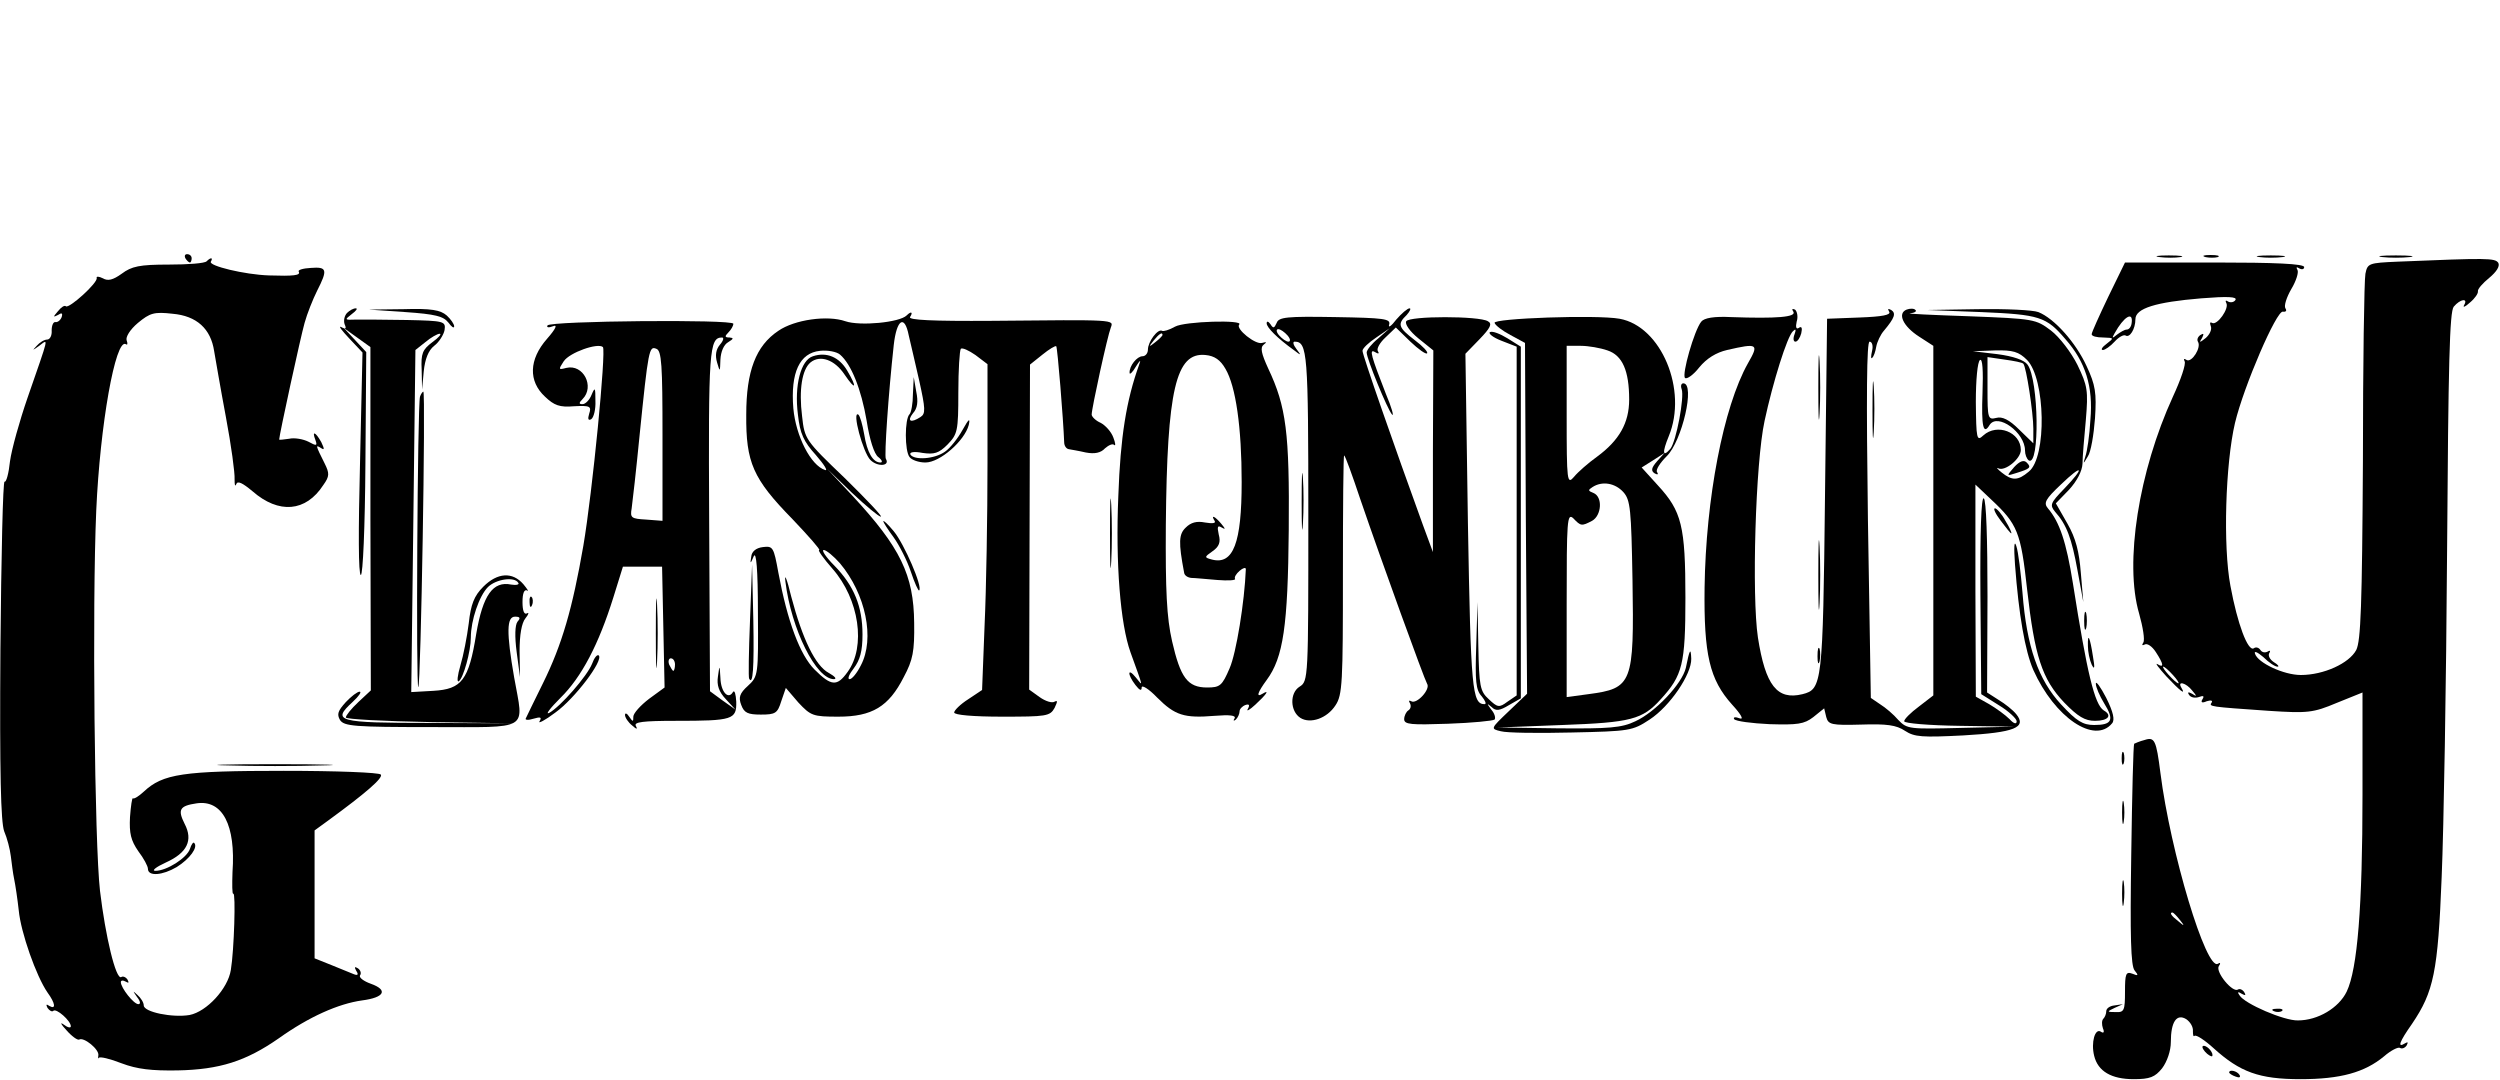
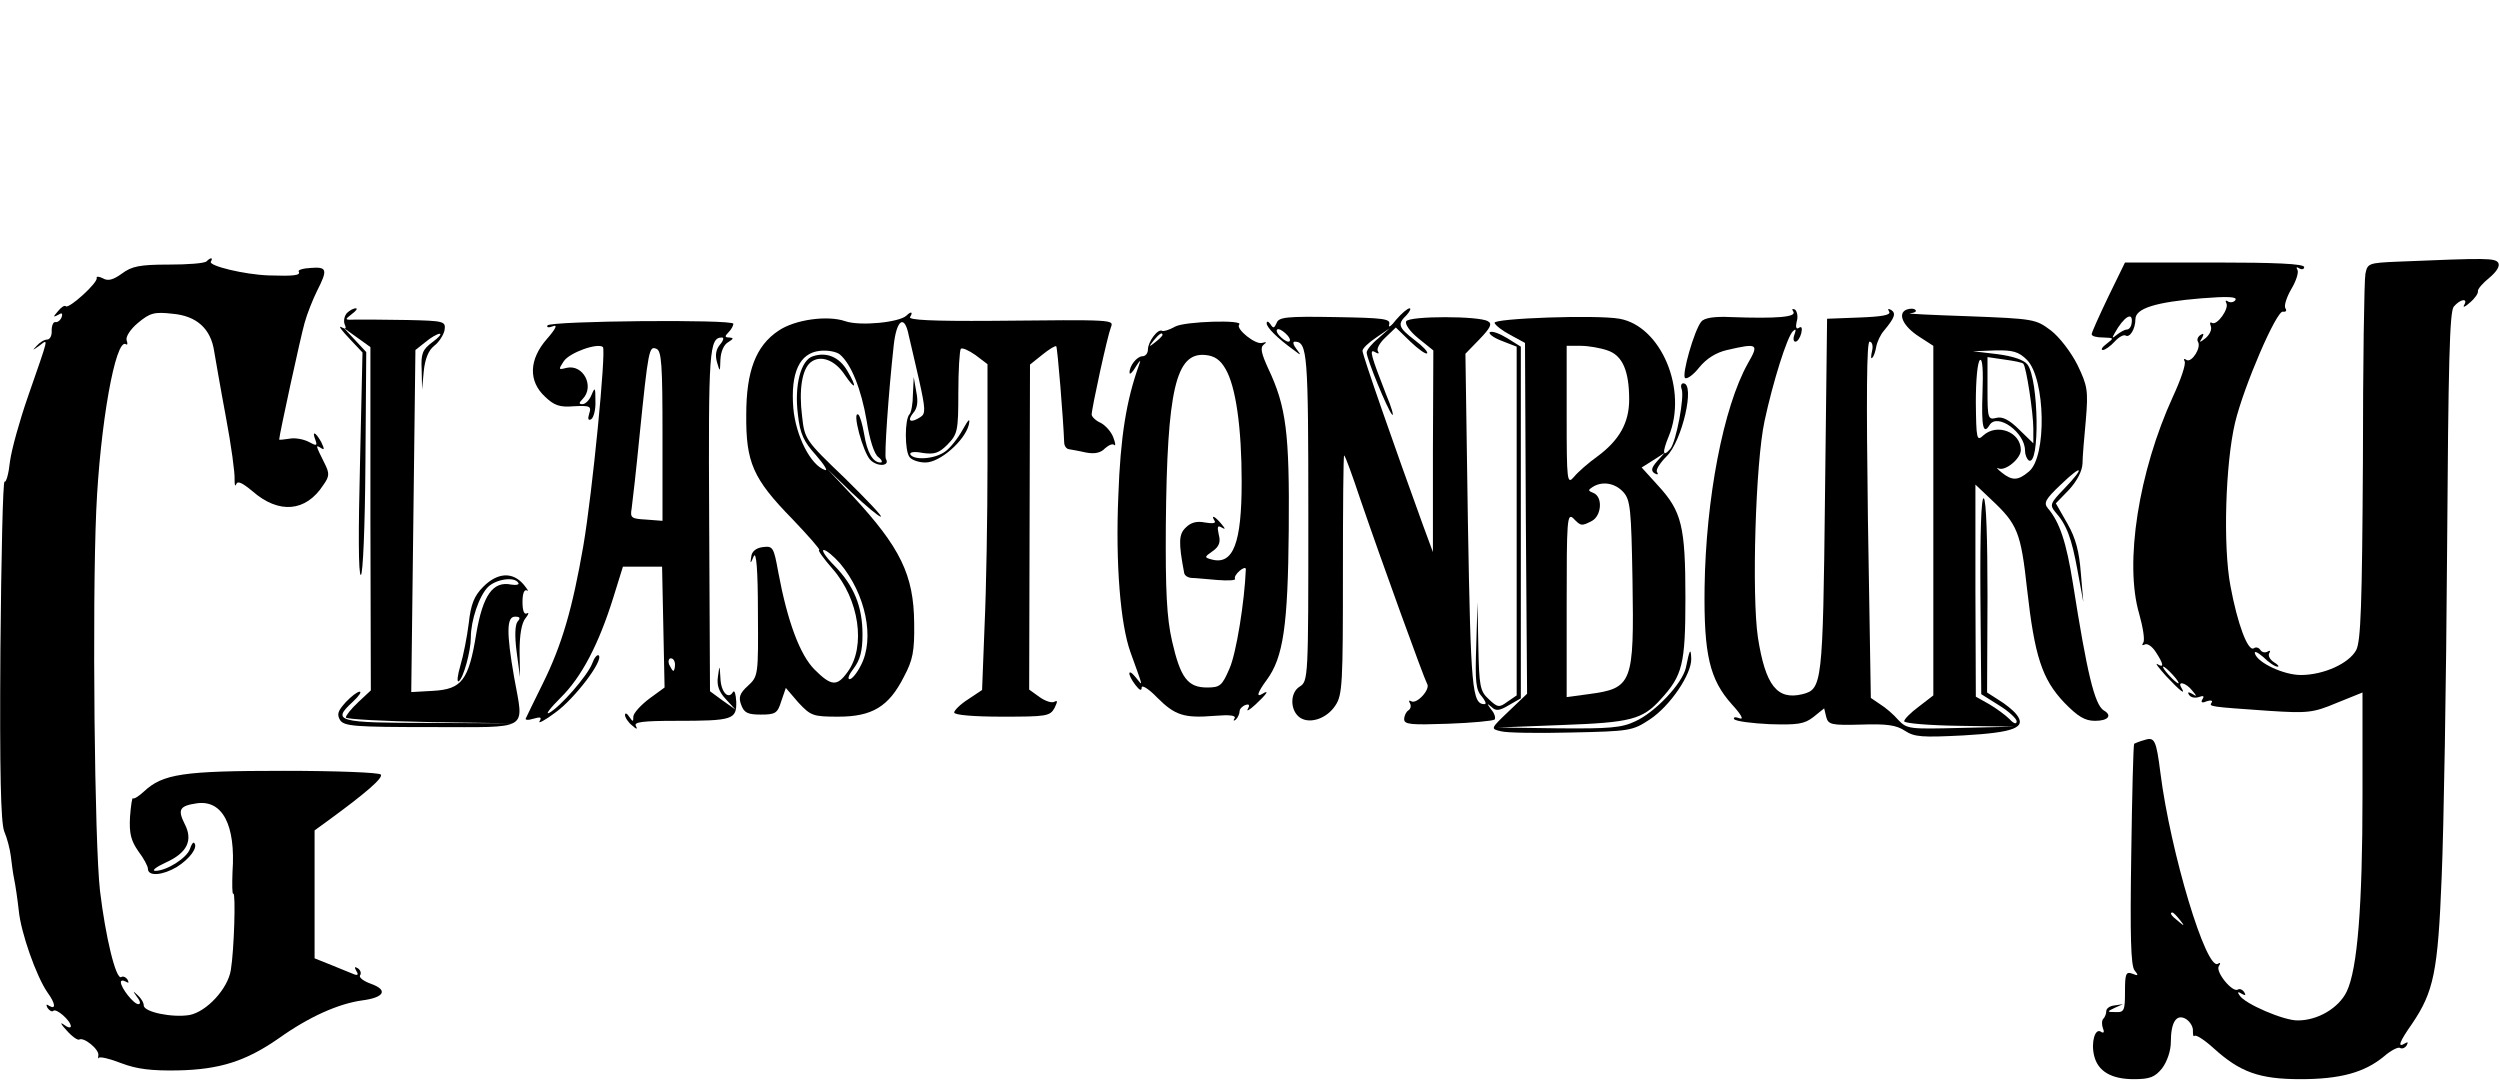
<svg xmlns="http://www.w3.org/2000/svg" version="1.0" width="600pt" height="259pt" viewBox="0 0 600 259" preserveAspectRatio="xMidYMid meet" id="svg262">
  <defs id="defs262" />
  <g transform="translate(0,259) scale(0.1,-0.1)" fill="#000000" stroke="none" id="g262">
-     <path d="M445 1970 c3 -5 8 -10 11 -10 2 0 4 5 4 10 0 6 -5 10 -11 10 -5 0 -7 -4 -4 -10z" id="path1" />
-     <path d="M5183 1973 c15 -2 37 -2 50 0 12 2 0 4 -28 4 -27 0 -38 -2 -22 -4z" id="path2" />
-     <path d="M5293 1973 c9 -2 23 -2 30 0 6 3 -1 5 -18 5 -16 0 -22 -2 -12 -5z" id="path3" />
-     <path d="M5423 1973 c15 -2 39 -2 55 0 15 2 2 4 -28 4 -30 0 -43 -2 -27 -4z" id="path4" />
-     <path d="M5718 1973 c17 -2 47 -2 65 0 17 2 3 4 -33 4 -36 0 -50 -2 -32 -4z" id="path5" />
    <path d="M496 1963 c-4 -5 -45 -8 -91 -8 -70 0 -89 -4 -113 -22 -21 -15 -33 -18 -45 -11 -10 5 -16 5 -15 1 4 -11 -67 -75 -74 -68 -3 3 -11 -2 -19 -12 -12 -14 -12 -15 0 -9 9 6 12 5 9 -5 -3 -8 -10 -13 -15 -12 -5 1 -9 -8 -9 -20 1 -12 -4 -22 -11 -22 -7 0 -18 -7 -25 -15 -11 -12 -11 -12 6 0 23 17 25 28 -28 -125 -19 -55 -38 -123 -42 -152 -3 -29 -9 -51 -13 -49 -4 3 -8 -179 -10 -402 -2 -299 1 -415 9 -437 7 -16 14 -43 16 -60 2 -16 5 -41 8 -55 3 -14 8 -48 11 -75 5 -53 42 -158 69 -197 19 -26 21 -42 4 -32 -7 5 -8 3 -4 -5 5 -7 11 -10 14 -7 7 7 42 -24 42 -37 0 -5 -8 -3 -17 4 -10 7 -7 1 6 -13 13 -15 27 -25 31 -23 11 7 49 -24 46 -38 -1 -6 -1 -9 1 -6 2 4 27 -2 55 -13 37 -14 72 -18 134 -17 101 2 164 22 243 77 73 52 143 83 200 91 54 7 63 25 21 40 -17 6 -29 15 -26 20 4 5 1 13 -5 17 -8 5 -9 3 -4 -6 6 -9 4 -12 -6 -8 -8 3 -32 13 -54 22 l-40 16 0 154 0 153 33 24 c89 65 132 102 126 110 -3 5 -107 9 -233 9 -242 0 -290 -7 -336 -50 -12 -11 -23 -18 -26 -16 -2 2 -5 -18 -7 -45 -2 -39 2 -56 20 -82 13 -17 23 -36 23 -42 0 -19 35 -16 69 4 32 20 52 48 42 58 -2 3 -7 -4 -10 -14 -7 -22 -56 -53 -83 -53 -10 0 1 9 25 20 51 23 66 53 45 93 -17 34 -12 43 29 49 62 9 94 -52 86 -165 -1 -30 -1 -54 2 -52 6 4 2 -135 -6 -183 -7 -45 -58 -100 -99 -108 -41 -7 -110 7 -110 23 0 7 -7 18 -15 25 -12 11 -12 11 -1 -5 8 -10 9 -17 3 -17 -11 0 -42 39 -42 53 0 4 5 5 12 1 7 -4 8 -3 4 5 -4 6 -11 9 -15 6 -13 -7 -38 98 -51 207 -13 113 -19 682 -9 913 9 204 46 414 71 399 4 -3 5 1 2 9 -3 8 8 26 27 42 29 24 39 27 83 22 58 -5 92 -36 100 -90 3 -17 15 -88 28 -157 13 -69 22 -136 21 -150 0 -14 1 -19 4 -12 3 9 15 3 39 -17 63 -55 128 -50 170 15 15 21 15 28 3 52 -22 44 -22 45 -9 37 9 -6 9 -3 1 14 -14 25 -23 28 -14 5 5 -14 3 -15 -17 -4 -12 6 -33 10 -46 7 -13 -2 -24 -3 -24 -2 0 10 52 249 61 280 6 22 20 57 30 77 26 51 24 58 -15 55 -19 -1 -32 -5 -29 -9 5 -9 -12 -11 -72 -9 -58 2 -145 23 -139 33 6 10 0 11 -10 1z" id="path6" />
    <path d="M5754 1962 c-69 -3 -72 -4 -77 -29 -3 -15 -6 -218 -6 -451 -2 -344 -5 -430 -16 -452 -17 -32 -78 -60 -133 -60 -41 0 -103 29 -110 51 -3 8 6 4 20 -8 13 -13 28 -23 34 -23 5 0 1 5 -9 11 -9 6 -14 15 -11 21 4 6 2 8 -4 4 -6 -3 -13 -2 -17 4 -4 6 -11 8 -16 4 -14 -8 -39 58 -56 150 -18 95 -12 293 11 391 21 88 100 271 115 267 7 -1 10 2 6 8 -4 6 3 27 14 46 12 20 18 40 15 46 -4 7 -2 8 4 4 7 -4 12 -2 12 3 0 8 -70 11 -215 11 l-215 0 -40 -82 c-22 -46 -40 -86 -40 -90 0 -5 12 -8 28 -8 26 -1 26 -1 8 -15 -11 -8 -15 -15 -9 -15 5 0 18 9 28 20 10 11 21 17 26 15 10 -7 24 15 24 39 0 26 49 41 158 50 63 5 87 4 82 -4 -3 -5 -11 -7 -17 -4 -6 4 -8 3 -5 -3 8 -13 -22 -55 -34 -48 -5 3 -6 0 -3 -8 3 -8 -3 -20 -12 -28 -15 -12 -17 -12 -9 0 5 10 4 12 -4 7 -6 -4 -9 -11 -6 -16 9 -14 -15 -51 -27 -44 -6 4 -8 3 -5 -3 4 -6 -9 -44 -28 -85 -82 -179 -117 -399 -81 -521 9 -32 14 -63 10 -69 -4 -6 -3 -8 3 -5 6 4 18 -4 27 -18 19 -29 20 -39 4 -29 -7 4 3 -9 21 -29 34 -36 48 -47 36 -27 -10 17 12 11 26 -7 12 -14 12 -16 0 -8 -9 5 -12 4 -7 -3 4 -6 14 -8 23 -5 11 4 14 3 9 -5 -5 -8 -1 -10 10 -5 10 3 15 2 12 -3 -7 -10 -6 -10 137 -20 93 -6 106 -5 163 19 l62 25 0 -245 c0 -268 -12 -419 -38 -473 -19 -39 -69 -69 -117 -69 -33 -1 -128 40 -140 60 -6 8 -4 10 5 4 9 -5 11 -4 6 4 -4 6 -11 9 -15 6 -13 -8 -54 42 -46 56 5 7 4 10 -2 6 -28 -18 -114 268 -138 458 -10 79 -14 87 -38 79 -12 -3 -23 -8 -25 -9 -2 -2 -5 -121 -7 -266 -3 -197 -1 -267 8 -278 10 -12 9 -14 -5 -8 -16 6 -18 0 -18 -43 0 -45 -2 -50 -22 -49 -22 0 -22 1 -3 10 l20 9 -20 -3 c-11 -1 -20 -7 -20 -14 0 -6 -3 -14 -7 -18 -4 -4 -4 -14 -1 -23 4 -9 2 -13 -5 -8 -14 9 -24 -26 -16 -58 9 -37 41 -56 95 -56 39 0 51 5 68 26 12 16 21 42 21 63 0 49 14 69 37 55 10 -7 17 -19 16 -29 0 -9 1 -14 4 -11 4 3 24 -10 46 -30 63 -57 109 -74 208 -74 96 0 154 16 201 55 16 14 34 23 38 20 5 -3 12 0 16 6 4 8 3 9 -4 5 -19 -12 -14 3 17 47 52 77 62 124 71 352 5 116 11 467 13 782 3 451 6 575 16 587 16 19 35 21 25 4 -4 -7 2 -5 14 6 12 10 20 22 19 27 -1 5 11 19 27 32 18 15 26 28 22 36 -8 12 -26 12 -242 3z m-638 -147 c-1 -9 -6 -16 -12 -16 -5 0 -15 -6 -23 -12 -12 -10 -13 -9 -6 3 22 40 45 54 41 25z m99 -845 c10 -11 16 -20 13 -20 -3 0 -13 9 -23 20 -10 11 -16 20 -13 20 3 0 13 -9 23 -20z m16 -587 c13 -16 12 -17 -3 -4 -17 13 -22 21 -14 21 2 0 10 -8 17 -17z" id="path8" />
    <path d="M833 1839 c-6 -6 -9 -18 -6 -27 5 -11 3 -13 -8 -7 -8 4 1 -8 19 -27 l32 -34 -6 -267 c-4 -159 -4 -267 2 -267 5 0 10 114 11 268 l2 267 -27 29 -27 29 32 -23 32 -23 0 -412 1 -412 -30 -28 c-17 -16 -30 -32 -30 -37 0 -4 91 -9 203 -11 l202 -3 -204 1 c-222 0 -235 4 -185 50 15 14 23 25 17 25 -5 0 -20 -11 -33 -25 -19 -21 -22 -29 -14 -43 10 -15 34 -17 219 -17 241 0 222 -11 199 119 -19 109 -18 146 2 146 12 0 14 -3 6 -12 -6 -8 -7 -35 -2 -73 l8 -60 -1 62 c0 40 5 68 14 79 8 10 9 15 4 12 -7 -4 -11 6 -11 27 0 21 4 31 11 28 5 -4 1 3 -9 15 -26 30 -62 28 -96 -6 -22 -22 -30 -42 -35 -88 -4 -32 -13 -78 -20 -101 -7 -24 -9 -41 -4 -38 11 7 29 72 29 105 0 41 20 100 41 121 19 19 64 26 73 10 3 -4 -5 -6 -17 -4 -44 9 -68 -25 -84 -118 -18 -112 -35 -133 -103 -137 l-53 -3 5 410 5 411 24 19 c13 11 29 20 34 20 6 0 -2 -9 -17 -20 -24 -18 -28 -27 -26 -67 l1 -47 4 44 c3 29 11 50 25 61 12 9 23 27 25 38 3 21 -1 22 -90 24 -50 1 -105 1 -122 1 -28 -1 -29 -1 -11 13 11 8 15 14 10 14 -6 0 -15 -5 -21 -11z" id="path12" />
-     <path d="M973 1841 c72 -5 91 -10 103 -25 8 -11 14 -15 14 -9 0 5 -8 17 -18 26 -15 13 -37 17 -103 15 l-84 -1 88 -6z" id="path13" />
    <path d="M3351 1823 c-12 -16 -20 -21 -17 -12 4 14 -12 16 -130 18 -116 2 -135 0 -140 -14 -6 -13 -8 -14 -15 -3 -5 7 -9 8 -9 2 0 -10 26 -36 65 -64 18 -14 19 -14 6 3 -7 9 -9 17 -4 17 31 0 33 -26 33 -420 0 -388 0 -395 -21 -408 -24 -15 -23 -59 2 -75 24 -15 64 -1 84 30 17 25 18 55 18 316 0 158 1 286 3 284 3 -2 20 -49 38 -103 52 -152 154 -433 161 -445 9 -13 -25 -50 -38 -42 -5 3 -7 1 -3 -5 3 -6 2 -13 -4 -17 -5 -3 -10 -13 -10 -21 0 -13 17 -14 105 -11 58 2 108 7 112 10 3 4 0 15 -8 24 -11 15 -11 16 1 6 10 -10 19 -9 42 5 l28 16 0 422 0 422 -32 20 c-18 11 -36 18 -42 15 -5 -3 7 -13 28 -21 l36 -14 0 -419 0 -418 -22 -15 c-20 -15 -24 -14 -45 6 -21 19 -23 31 -25 127 l-2 106 -3 -104 c-3 -86 -1 -107 13 -122 9 -11 12 -19 7 -19 -30 0 -33 35 -40 434 l-6 407 34 35 c26 27 31 37 20 43 -21 13 -188 13 -196 0 -4 -6 8 -24 29 -41 l36 -29 -1 -242 0 -242 -24 65 c-69 190 -145 408 -145 418 0 6 15 20 33 32 l32 22 -27 -24 c-16 -13 -28 -28 -28 -34 0 -15 50 -137 61 -149 5 -5 -1 17 -15 50 -35 90 -41 109 -26 100 8 -5 11 -4 7 2 -4 6 5 21 18 33 l25 24 35 -34 c19 -18 37 -31 40 -28 3 3 -10 17 -30 32 -39 30 -42 38 -19 60 8 9 11 16 7 16 -5 0 -19 -12 -32 -27z m-261 -38 c7 -8 8 -15 2 -15 -5 0 -15 7 -22 15 -7 8 -8 15 -2 15 5 0 15 -7 22 -15z" id="path28" />
    <path d="M4304 1842 c8 -13 -39 -17 -150 -13 -40 2 -64 -2 -71 -11 -17 -21 -47 -127 -39 -135 4 -4 20 7 34 25 18 22 41 36 67 42 74 17 77 15 50 -32 -59 -105 -101 -325 -104 -538 -2 -161 12 -221 66 -281 22 -24 29 -37 18 -33 -10 4 -16 3 -13 -2 4 -5 42 -10 85 -12 67 -2 83 0 105 17 l26 21 5 -21 c5 -18 12 -20 84 -18 61 2 84 -1 105 -15 23 -15 41 -16 140 -11 123 7 153 19 127 51 -8 10 -27 25 -42 34 l-28 18 1 230 c0 138 -3 233 -9 236 -6 4 -9 -81 -8 -232 l2 -238 43 -27 c23 -14 42 -32 42 -38 0 -8 -7 -6 -17 5 -10 10 -32 26 -49 36 l-32 18 -1 255 0 254 38 -36 c63 -59 71 -78 86 -215 18 -161 36 -216 89 -272 33 -34 50 -44 74 -44 32 0 42 13 21 25 -22 14 -40 89 -74 305 -16 100 -32 147 -60 180 -11 13 -6 22 31 57 53 51 59 43 8 -10 -33 -34 -35 -39 -22 -55 28 -31 40 -64 54 -141 l14 -76 -6 70 c-4 51 -12 83 -32 118 l-28 49 32 33 c19 21 31 44 32 62 0 15 4 63 8 105 6 71 4 82 -20 132 -15 30 -43 67 -64 83 -36 27 -40 28 -197 34 -88 3 -151 6 -141 7 11 1 17 5 13 8 -3 4 -13 4 -21 1 -23 -9 -9 -40 30 -65 l34 -22 0 -420 0 -419 -35 -27 c-19 -14 -35 -30 -35 -35 0 -5 60 -10 133 -11 l132 -2 -129 -3 c-123 -3 -129 -3 -150 19 -11 13 -31 30 -44 38 l-22 15 -7 428 c-4 299 -3 427 4 427 6 0 9 -10 6 -22 -3 -13 -3 -20 0 -17 4 3 8 15 10 27 2 11 10 29 19 39 25 30 29 41 17 49 -8 4 -9 3 -5 -4 5 -8 -17 -12 -71 -14 l-78 -3 -5 -425 c-5 -453 -7 -464 -54 -476 -61 -15 -89 21 -107 136 -15 100 -6 419 16 520 20 93 54 202 68 215 7 7 8 4 4 -7 -4 -10 -3 -18 2 -18 5 0 11 9 14 20 3 13 1 18 -6 13 -6 -4 -8 2 -5 15 4 12 1 25 -4 29 -7 3 -8 1 -4 -5z m561 -116 c44 -45 48 -233 4 -268 -26 -22 -40 -22 -65 -2 -10 8 -14 13 -8 10 16 -8 54 23 54 44 0 43 -57 65 -90 35 -16 -15 -17 -9 -18 80 0 53 4 97 10 101 6 4 8 -24 6 -80 -3 -80 2 -101 17 -76 19 30 85 -18 85 -61 0 -10 4 -20 9 -24 27 -16 24 194 -3 230 -8 11 -34 20 -72 25 l-59 7 53 2 c43 1 57 -3 77 -23z m-9 -9 c7 -7 24 -118 24 -156 l0 -35 -34 33 c-24 24 -41 32 -55 28 -20 -5 -21 -1 -21 70 l0 76 41 -6 c22 -3 43 -7 45 -10z" id="path35" />
-     <path d="M4834 1469 c-19 -22 -19 -22 6 -14 32 10 36 13 24 25 -7 7 -17 3 -30 -11z" id="path36" />
-     <path d="M4755 1841 c140 -6 156 -11 202 -65 48 -54 67 -114 60 -193 -2 -38 -8 -77 -12 -88 -6 -20 -6 -20 6 0 7 10 14 51 17 91 4 61 1 80 -20 125 -26 57 -78 115 -116 130 -13 5 -78 8 -145 7 l-122 -2 130 -5z" id="path38" />
    <path d="M2176 1833 c-17 -17 -112 -26 -147 -14 -43 15 -122 4 -161 -23 -54 -36 -77 -97 -77 -201 -1 -115 16 -154 111 -251 39 -41 68 -74 64 -74 -4 0 10 -20 32 -45 64 -73 81 -187 36 -248 -25 -35 -39 -34 -79 6 -35 35 -65 115 -87 233 -11 61 -13 64 -37 61 -17 -2 -27 -11 -28 -23 -3 -18 -2 -18 6 1 6 13 10 -32 10 -134 1 -151 1 -154 -24 -177 -20 -18 -23 -28 -16 -46 7 -19 16 -23 47 -23 35 0 40 3 49 32 l11 32 30 -35 c30 -32 35 -34 96 -34 81 0 121 24 157 95 22 41 26 62 25 130 -1 115 -33 181 -148 305 l-61 65 60 -58 c33 -31 64 -57 69 -57 5 0 -35 42 -87 93 -94 90 -96 93 -102 148 -8 64 0 112 20 129 23 19 58 7 82 -29 27 -40 31 -32 6 10 -19 32 -49 45 -82 34 -29 -9 -45 -70 -36 -140 5 -46 14 -65 43 -97 20 -23 30 -39 22 -36 -34 11 -70 81 -76 148 -7 86 15 133 64 138 18 2 40 -2 48 -9 27 -23 51 -83 64 -159 7 -45 18 -80 28 -87 9 -7 11 -13 5 -13 -18 0 -32 24 -39 68 -4 23 -10 44 -14 47 -16 10 11 -91 29 -109 17 -17 48 -15 37 3 -4 7 6 154 19 273 7 62 26 74 36 23 4 -16 15 -65 25 -108 15 -68 16 -80 3 -88 -23 -15 -33 -10 -18 9 11 12 13 28 8 52 l-6 35 -2 -41 c0 -22 -4 -44 -8 -48 -12 -11 -12 -89 0 -103 5 -7 22 -13 38 -13 35 0 94 52 104 90 4 18 0 15 -15 -12 -11 -20 -30 -44 -42 -52 -25 -18 -74 -21 -83 -7 -3 6 9 8 29 4 28 -4 39 -1 60 20 24 25 26 32 26 125 0 54 3 101 6 105 4 3 19 -4 35 -15 l29 -22 0 -235 c0 -130 -3 -306 -7 -392 l-6 -155 -33 -22 c-19 -12 -34 -27 -34 -32 0 -6 46 -10 115 -10 106 0 115 1 126 21 7 15 8 19 0 15 -6 -4 -22 1 -36 11 l-25 18 1 390 1 390 30 24 c16 13 31 22 33 20 3 -3 17 -176 19 -230 0 -9 5 -16 11 -17 5 -1 24 -4 41 -8 21 -4 36 -1 46 10 9 8 19 12 22 8 4 -3 3 5 -2 18 -5 14 -19 29 -30 35 -12 5 -22 15 -22 20 0 15 38 189 46 209 7 19 13 19 -285 16 -144 -1 -201 2 -197 9 8 12 3 15 -8 4z m-160 -595 c62 -74 84 -181 50 -245 -9 -18 -21 -33 -27 -33 -6 0 -1 12 10 26 15 20 21 41 21 81 0 67 -20 117 -68 166 -20 20 -31 37 -25 37 6 0 24 -15 39 -32z" id="path39" />
    <path d="M3587 1815 c2 -6 19 -19 38 -29 l35 -19 2 -421 3 -421 -44 -42 c-44 -42 -44 -42 -19 -48 14 -4 90 -5 170 -3 139 3 146 4 187 31 49 32 101 109 100 146 -1 28 -4 23 -13 -22 -9 -38 -73 -106 -121 -128 -33 -16 -64 -18 -185 -17 l-145 2 155 6 c164 6 192 13 236 62 52 57 59 83 59 243 0 173 -9 208 -66 270 l-39 43 27 17 28 18 -18 -20 c-14 -16 -15 -23 -6 -29 7 -4 10 -3 6 3 -4 5 7 22 23 38 37 36 69 175 40 175 -5 0 -7 -6 -4 -14 7 -19 -13 -125 -27 -143 -19 -22 -20 -9 -4 30 46 111 -18 264 -118 282 -55 10 -305 1 -300 -10z m271 -66 c36 -12 52 -49 52 -118 0 -56 -24 -98 -77 -137 -21 -15 -46 -37 -55 -48 -17 -20 -18 -13 -18 147 l0 167 34 0 c18 0 47 -5 64 -11z m38 -340 c17 -19 19 -41 22 -211 4 -249 0 -260 -106 -274 l-52 -7 0 222 c0 202 1 221 16 207 18 -19 20 -19 45 -6 23 13 26 58 3 67 -13 5 -13 7 -2 14 23 15 54 10 74 -12z" id="path42" />
    <path d="M1314 1809 c-3 -5 3 -6 13 -2 12 5 7 -6 -14 -30 -44 -50 -45 -102 -5 -139 22 -21 35 -26 70 -23 38 2 42 0 36 -18 -4 -13 -2 -17 5 -13 6 4 11 24 10 44 0 32 -1 34 -9 15 -5 -13 -15 -23 -22 -23 -9 0 -9 3 0 12 30 30 2 85 -39 75 -19 -5 -19 -4 -6 16 14 21 82 45 94 34 8 -9 -25 -348 -47 -477 -26 -150 -51 -237 -97 -330 -20 -41 -39 -79 -41 -84 -3 -4 6 -5 18 -1 17 5 21 4 15 -6 -5 -7 13 2 38 21 46 33 116 125 104 137 -4 3 -11 -6 -16 -20 -12 -30 -76 -103 -103 -118 -10 -5 2 11 27 36 51 50 92 129 127 241 l23 74 47 0 47 0 3 -145 3 -145 -37 -27 c-21 -16 -38 -35 -38 -43 0 -13 -1 -13 -10 0 -5 8 -10 10 -10 4 0 -6 8 -18 17 -25 11 -10 14 -10 9 -1 -5 9 16 12 96 12 137 0 146 3 145 46 -1 18 -4 29 -8 23 -11 -19 -29 0 -30 34 -2 32 -2 32 -6 3 -3 -20 2 -36 19 -54 l23 -25 -31 22 -30 22 -2 411 c-2 408 0 438 31 438 5 0 3 -8 -5 -17 -10 -12 -12 -26 -7 -43 7 -24 7 -23 8 7 1 19 8 36 19 42 13 8 13 10 3 11 -12 0 -12 3 -3 12 7 7 12 16 12 21 0 11 -439 7 -446 -4z m276 -265 l0 -204 -39 3 c-36 2 -39 4 -35 27 2 14 11 93 19 175 21 207 23 215 40 208 13 -4 15 -39 15 -209z m30 -549 c0 -8 -2 -15 -4 -15 -2 0 -6 7 -10 15 -3 8 -1 15 4 15 6 0 10 -7 10 -15z" id="path50" />
    <path d="M2820 1806 c-14 -8 -28 -12 -31 -10 -10 6 -34 -26 -34 -45 0 -9 -6 -16 -13 -16 -13 0 -32 -23 -31 -40 0 -5 7 1 15 15 10 16 13 18 8 5 -31 -86 -45 -174 -50 -315 -7 -163 5 -308 29 -375 32 -89 31 -83 13 -61 -20 25 -21 8 -1 -18 10 -13 15 -15 15 -6 0 7 17 -3 37 -24 43 -43 65 -50 138 -44 37 3 52 1 48 -6 -4 -6 -2 -7 3 -3 5 5 9 14 9 20 0 5 6 12 14 15 9 3 11 0 6 -9 -5 -8 4 -3 18 10 27 25 35 37 17 26 -16 -10 -12 3 10 33 40 54 51 130 53 360 2 233 -6 296 -49 387 -17 37 -20 51 -11 58 8 6 7 7 -4 4 -16 -5 -64 34 -55 44 13 12 -131 8 -154 -5z m-30 -20 c0 -2 -8 -10 -17 -17 -16 -13 -17 -12 -4 4 13 16 21 21 21 13z m151 -81 c25 -42 39 -141 39 -272 0 -146 -20 -199 -71 -186 -19 5 -19 6 1 20 16 11 20 22 15 40 -4 19 -3 23 7 17 10 -6 9 -3 -1 9 -15 18 -26 23 -16 7 4 -6 -5 -7 -23 -4 -20 4 -34 0 -46 -12 -17 -16 -18 -35 -4 -109 1 -6 8 -11 17 -12 9 0 37 -3 63 -5 25 -2 45 -1 42 3 -2 4 3 12 11 19 8 7 15 9 15 4 -3 -78 -23 -202 -39 -238 -18 -42 -23 -46 -54 -46 -47 0 -64 24 -84 111 -13 57 -16 121 -15 279 3 325 24 415 95 408 22 -2 36 -12 48 -33z" id="path53" />
-     <path d="M4364 1660 c0 -69 1 -97 3 -62 2 34 2 90 0 125 -2 34 -3 6 -3 -63z" id="path70" />
-     <path d="M4494 1605 c0 -60 1 -84 3 -52 2 32 2 81 0 110 -2 29 -3 3 -3 -58z" id="path84" />
-     <path d="M1008 1638 c-6 -18 -10 -703 -4 -697 6 5 18 709 12 709 -2 0 -6 -6 -8 -12z" id="path93" />
-     <path d="M3124 1385 c0 -60 1 -84 3 -52 2 32 2 81 0 110 -2 29 -3 3 -3 -58z" id="path120" />
-     <path d="M2664 1310 c0 -74 1 -105 3 -67 2 37 2 97 0 135 -2 37 -3 6 -3 -68z" id="path127" />
-     <path d="M4802 1340 c12 -16 23 -30 25 -30 2 0 -4 14 -14 30 -9 17 -21 30 -25 30 -5 0 1 -13 14 -30z" id="path134" />
-     <path d="M2120 1339 c0 -3 11 -20 25 -39 13 -18 32 -55 41 -82 9 -27 18 -47 20 -45 9 8 -36 112 -61 142 -14 17 -25 27 -25 24z" id="path137" />
-     <path d="M4364 1210 c0 -74 1 -105 3 -67 2 37 2 97 0 135 -2 37 -3 6 -3 -68z" id="path138" />
-     <path d="M4836 1235 c9 -120 24 -207 44 -253 51 -114 147 -179 189 -128 7 8 3 27 -14 61 -14 27 -25 42 -25 34 0 -8 9 -29 20 -47 25 -40 19 -52 -24 -52 -27 0 -42 9 -79 49 -55 59 -83 139 -93 268 -4 48 -10 99 -15 113 -5 15 -6 -3 -3 -45z" id="path142" />
-     <path d="M1800 1100 c-3 -74 -4 -137 -2 -139 9 -16 12 24 10 140 l-3 134 -5 -135z" id="path146" />
-     <path d="M1885 1194 c14 -114 74 -235 117 -234 7 1 1 7 -13 15 -32 17 -63 81 -90 183 -10 42 -17 59 -14 36z" id="path147" />
-     <path d="M1574 1070 c0 -74 1 -105 3 -67 2 37 2 97 0 135 -2 37 -3 6 -3 -68z" id="path153" />
-     <path d="M1271 1144 c0 -11 3 -14 6 -6 3 7 2 16 -1 19 -3 4 -6 -2 -5 -13z" id="path156" />
-     <path d="M5002 1100 c0 -19 2 -27 5 -17 2 9 2 25 0 35 -3 9 -5 1 -5 -18z" id="path162" />
-     <path d="M5011 1039 c0 -13 4 -33 9 -44 7 -14 8 -8 3 20 -7 46 -13 59 -12 24z" id="path170" />
-     <path d="M4362 1015 c0 -16 2 -22 5 -12 2 9 2 23 0 30 -3 6 -5 -1 -5 -18z" id="path174" />
-     <path d="M5092 770 c0 -14 2 -19 5 -12 2 6 2 18 0 25 -3 6 -5 1 -5 -13z" id="path208" />
-     <path d="M548 753 c61 -2 163 -2 225 0 61 1 11 3 -113 3 -124 0 -174 -2 -112 -3z" id="path209" />
-     <path d="M5093 640 c0 -25 2 -35 4 -22 2 12 2 32 0 45 -2 12 -4 2 -4 -23z" id="path218" />
-     <path d="M5093 445 c0 -27 2 -38 4 -22 2 15 2 37 0 50 -2 12 -4 0 -4 -28z" id="path228" />
-     <path d="M5458 163 c7 -3 16 -2 19 1 4 3 -2 6 -13 5 -11 0 -14 -3 -6 -6z" id="path245" />
-     <path d="M5292 66 c7 -8 15 -12 17 -11 5 6 -10 25 -20 25 -5 0 -4 -6 3 -14z" id="path253" />
-     <path d="M5350 16 c0 -2 7 -7 16 -10 8 -3 12 -2 9 4 -6 10 -25 14 -25 6z" id="path261" />
  </g>
</svg>
